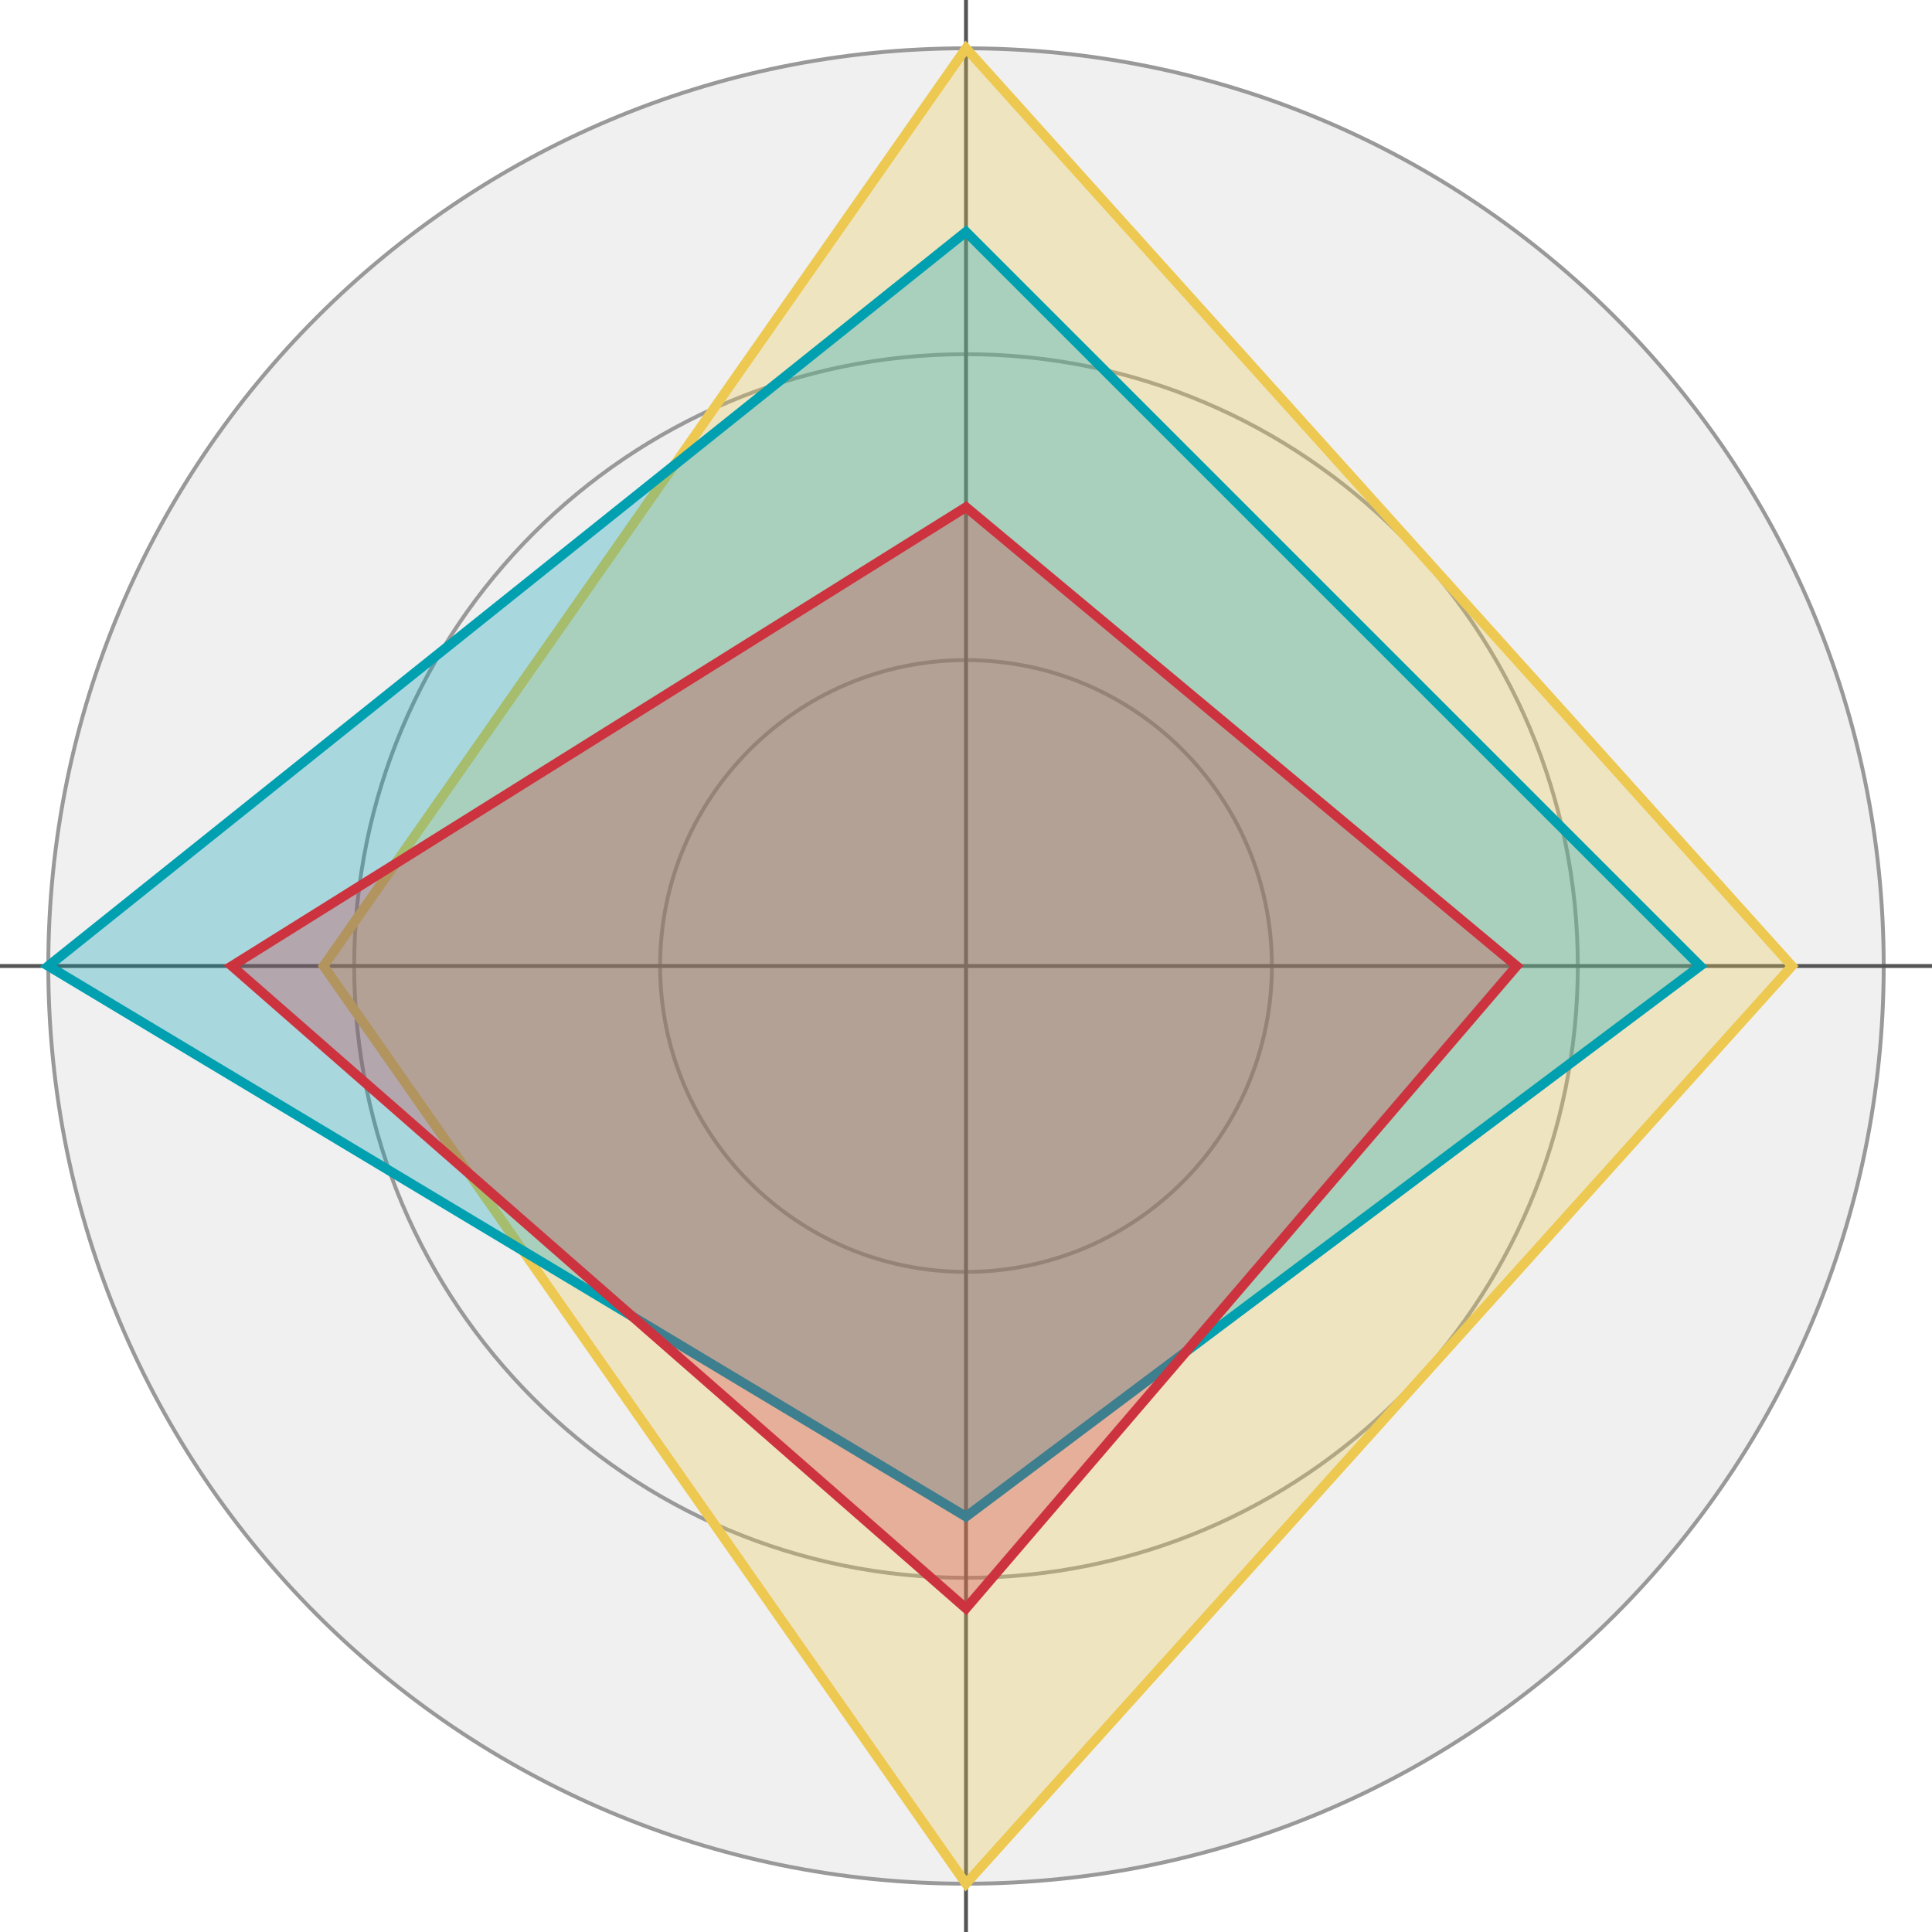
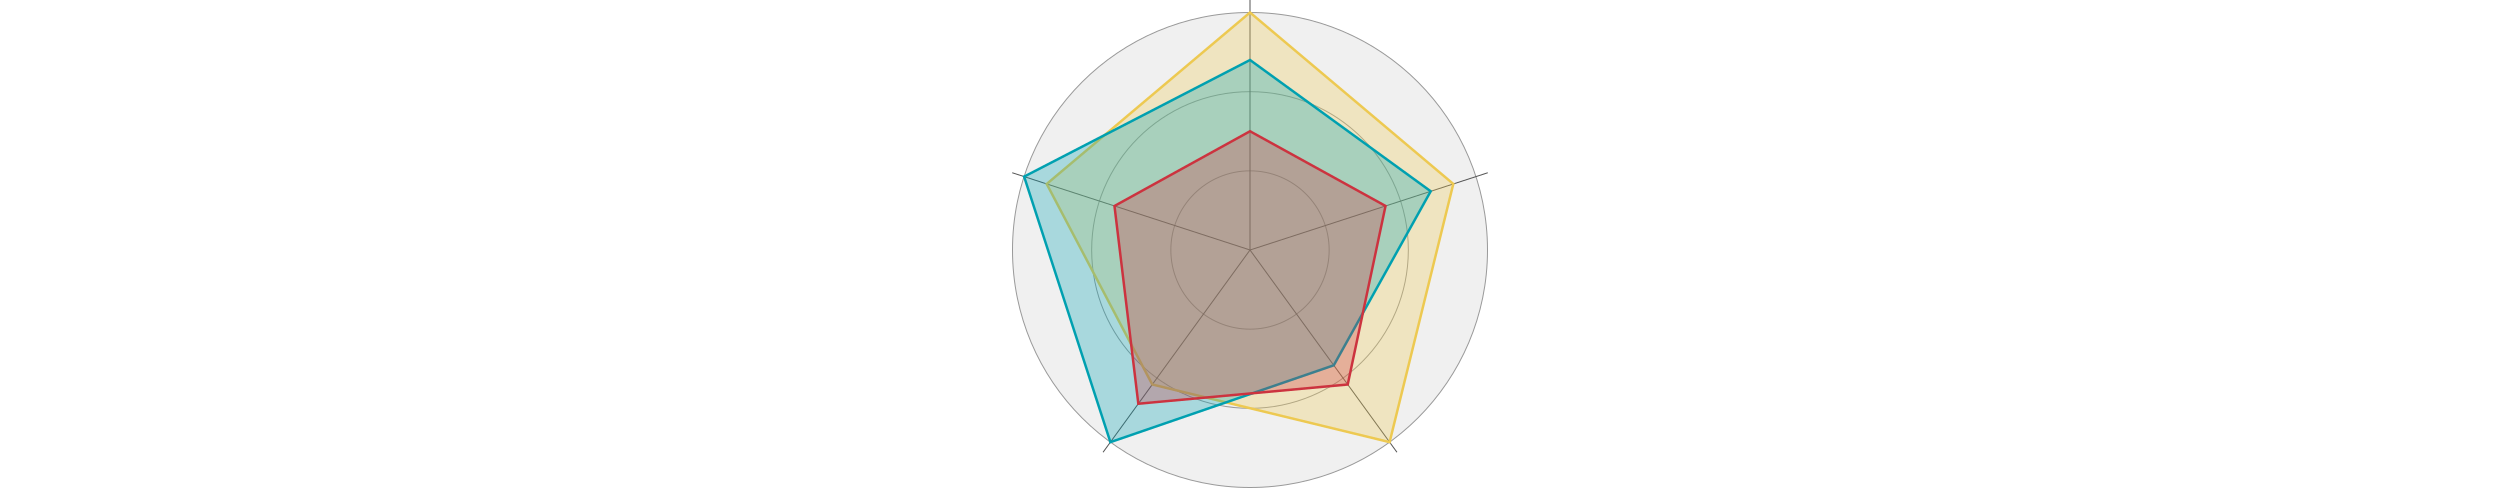
- <svg xmlns="http://www.w3.org/2000/svg" version="1" viewBox="0 0 100 100">
+ <svg xmlns="http://www.w3.org/2000/svg" version="1" width="1000" height="200" viewBox="-200 0 500 100">
  <style>
		.axis {
			stroke: #555;
			stroke-width: .2;
		}
		.scale {
			fill: #f0f0f0;
			stroke: #999;
			stroke-width: .2;
		}
		.shape {
			fill-opacity: .3;
			stroke-width: .5;
		}
		.shape:hover { fill-opacity: .6; }

		.shape.iphone { fill: #edc951; stroke: #edc951; }
		.shape.nexus  { fill: #cc333f; stroke: #cc333f; }
		.shape.galaxy { fill: #00a0b0; stroke: #00a0b0; }
	</style>
  <g transform="translate(50,50)">
    <g>
      <circle class="scale" fill="none" r="47.5" />
      <circle class="scale" fill="none" r="31.667" />
      <circle class="scale" fill="none" r="15.833" />
    </g>
    <g>
      <polyline class="axis" points="0,0 0,-50" />
-       <polyline class="axis" points="0,0 50,0" />
-       <polyline class="axis" points="0,0 0,50" />
-       <polyline class="axis" points="0,0 -50,0" />
+       <polyline class="axis" points="0,0 47.553,-15.451" />
+       <polyline class="axis" points="0,0 29.389,40.451" />
+       <polyline class="axis" points="0,0 -29.389,40.451" />
+       <polyline class="axis" points="0,0 -47.553,-15.451" />
    </g>
    <g>
-       <polygon class="shape iphone" points="0,-47.5 42.75,0 0,47.5 -33.25,0" />
-       <polygon class="shape galaxy" points="0,-38 38,0 0,28.5 -47.5,0" />
-       <polygon class="shape nexus" points="0,-23.75 28.5,0 0,33.25 -38,0" />
+       <polygon class="shape iphone" points="0,-47.5 40.658,-13.21 27.92,38.428 -19.544,26.9 -40.658,-13.21" />
+       <polygon class="shape galaxy" points="0,-38 36.14,-11.743 16.752,23.057 -27.92,38.428 -45.175,-14.678" />
+       <polygon class="shape nexus" points="0,-23.75 27.105,-8.807 19.544,26.9 -22.336,30.743 -27.105,-8.807" />
    </g>
  </g>
</svg>
